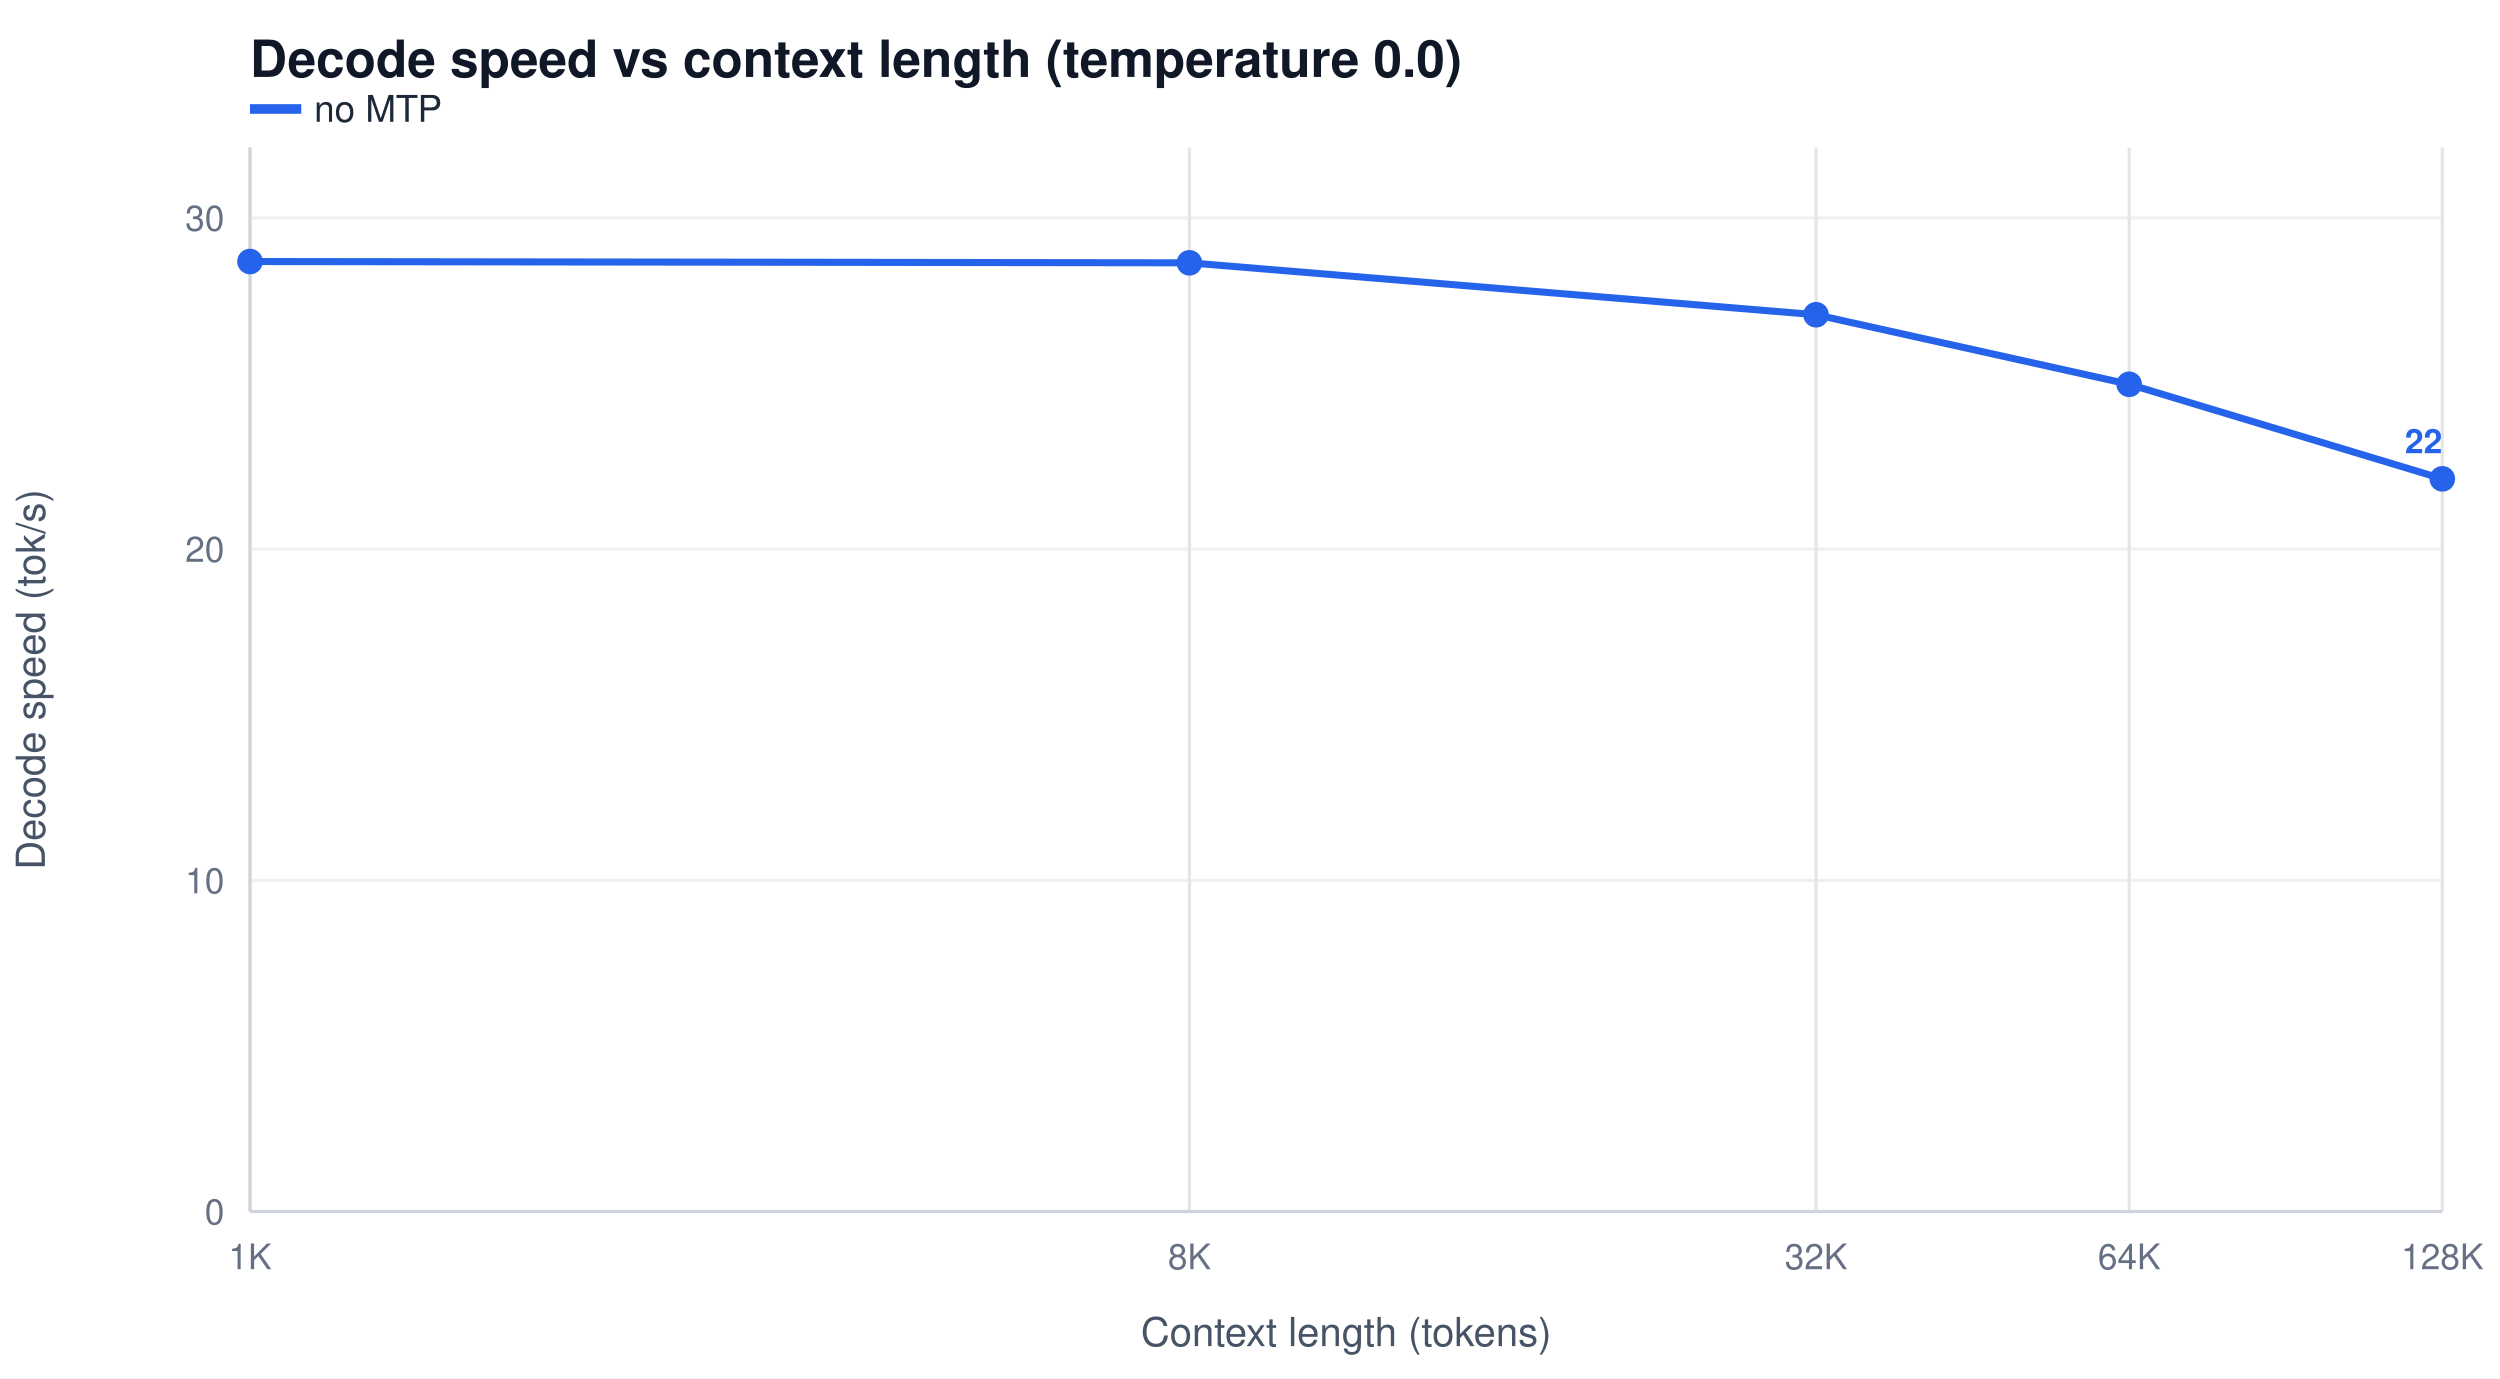
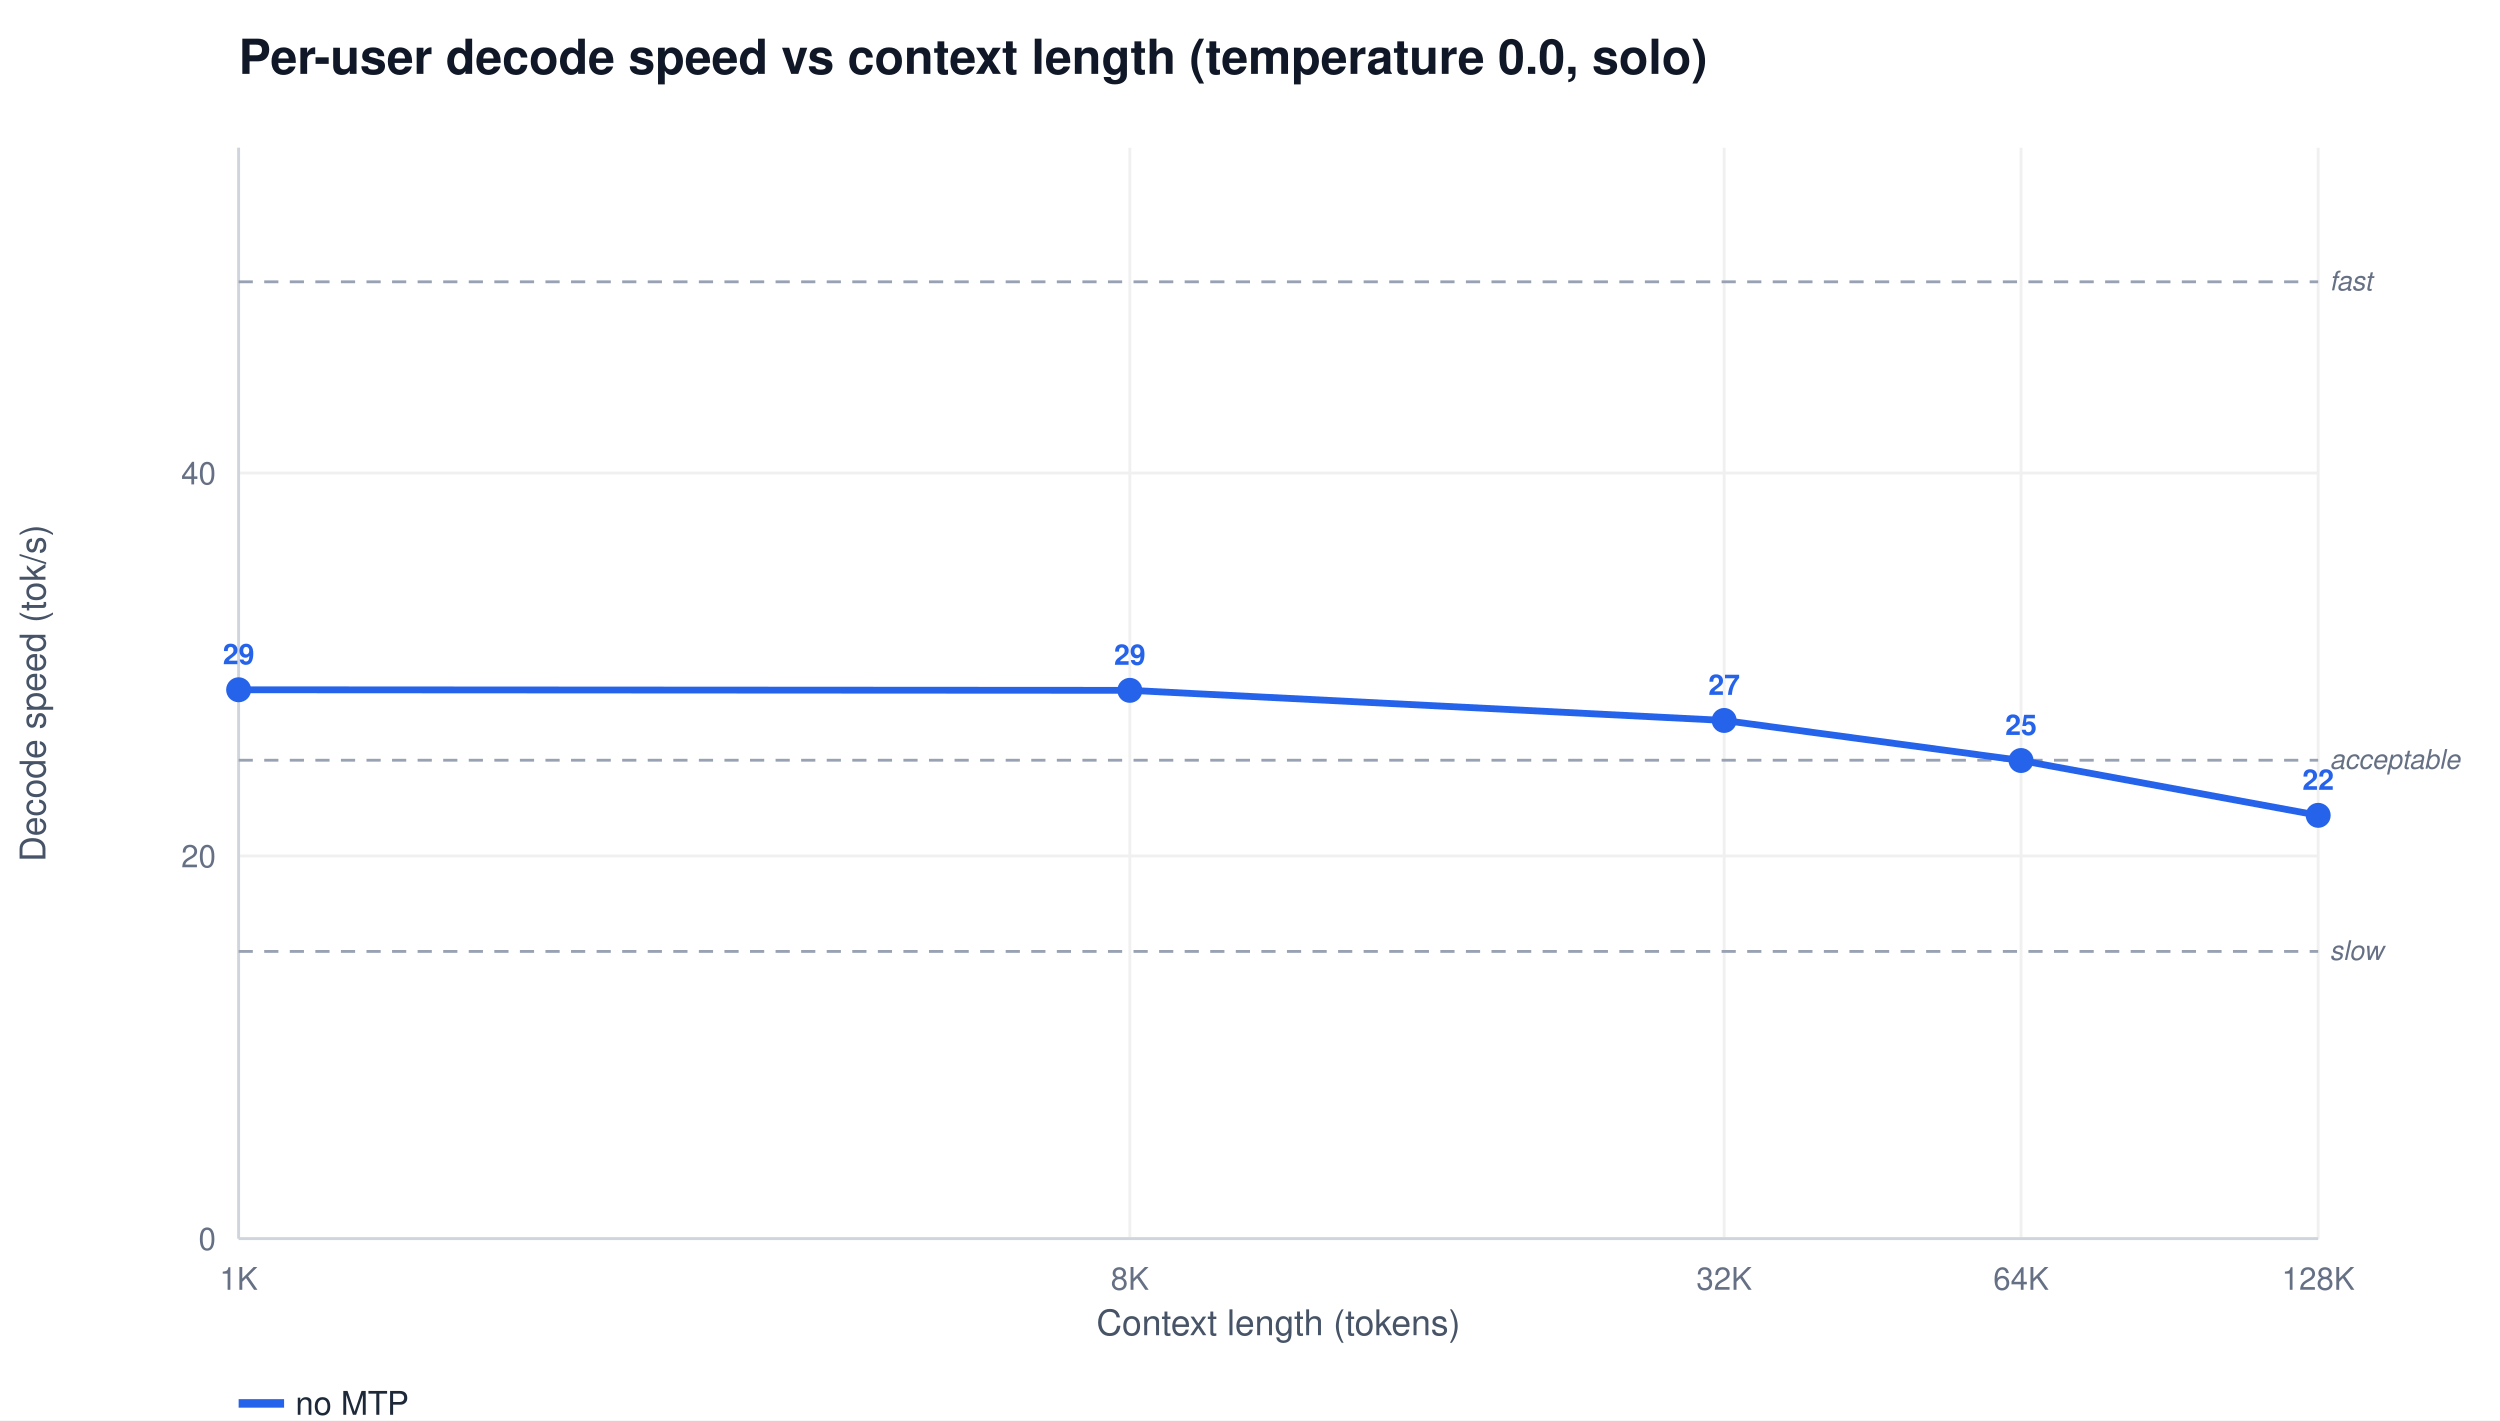
- <svg xmlns="http://www.w3.org/2000/svg" width="780" height="430" viewBox="0 0 780 430" font-family="Segoe UI, Helvetica, Arial, sans-serif">
-   <rect width="780" height="430" fill="#ffffff" />
-   <text x="78" y="24" font-size="16" font-weight="600" fill="#101828">Decode speed vs context length (temperature 0.0)</text>
-   <line x1="78" y1="378.0" x2="762" y2="378.0" stroke="#f0f0f0" stroke-width="1" />
-   <text x="70" y="382.0" font-size="11" fill="#667085" text-anchor="end">0</text>
-   <line x1="78" y1="274.7" x2="762" y2="274.7" stroke="#f0f0f0" stroke-width="1" />
-   <text x="70" y="278.7" font-size="11" fill="#667085" text-anchor="end">10</text>
-   <line x1="78" y1="171.3" x2="762" y2="171.3" stroke="#f0f0f0" stroke-width="1" />
-   <text x="70" y="175.3" font-size="11" fill="#667085" text-anchor="end">20</text>
-   <line x1="78" y1="68.0" x2="762" y2="68.0" stroke="#f0f0f0" stroke-width="1" />
-   <text x="70" y="72.0" font-size="11" fill="#667085" text-anchor="end">30</text>
-   <line x1="78.0" y1="46" x2="78.0" y2="378" stroke="#e5e5e5" stroke-width="1" />
-   <text x="78.0" y="396" font-size="11" fill="#667085" text-anchor="middle">1K</text>
-   <line x1="371.1" y1="46" x2="371.1" y2="378" stroke="#e5e5e5" stroke-width="1" />
-   <text x="371.1" y="396" font-size="11" fill="#667085" text-anchor="middle">8K</text>
-   <line x1="566.6" y1="46" x2="566.6" y2="378" stroke="#e5e5e5" stroke-width="1" />
-   <text x="566.6" y="396" font-size="11" fill="#667085" text-anchor="middle">32K</text>
-   <line x1="664.3" y1="46" x2="664.3" y2="378" stroke="#e5e5e5" stroke-width="1" />
-   <text x="664.3" y="396" font-size="11" fill="#667085" text-anchor="middle">64K</text>
-   <line x1="762.0" y1="46" x2="762.0" y2="378" stroke="#e5e5e5" stroke-width="1" />
-   <text x="762.0" y="396" font-size="11" fill="#667085" text-anchor="middle">128K</text>
-   <line x1="78" y1="378" x2="762" y2="378" stroke="#d0d5dd" stroke-width="1" />
-   <line x1="78" y1="46" x2="78" y2="378" stroke="#d0d5dd" stroke-width="1" />
-   <polyline points="78.0,81.6 371.1,82.0 566.6,98.2 664.3,119.9 762.0,149.4" fill="none" stroke="#2563eb" stroke-width="2.2" />
-   <circle cx="78.0" cy="81.6" r="4" fill="#2563eb" />
-   <circle cx="371.1" cy="82.0" r="4" fill="#2563eb" />
-   <circle cx="566.6" cy="98.2" r="4" fill="#2563eb" />
-   <circle cx="664.3" cy="119.9" r="4" fill="#2563eb" />
-   <circle cx="762.0" cy="149.4" r="4" fill="#2563eb" />
-   <text x="762.0" y="141.4" font-size="10.5" fill="#2563eb" text-anchor="end" font-weight="600">22</text>
-   <line x1="78" y1="34" x2="94" y2="34" stroke="#2563eb" stroke-width="3" />
-   <text x="98" y="38" font-size="11.5" fill="#1d2939">no MTP</text>
-   <text x="420" y="420" font-size="12.5" fill="#475467" text-anchor="middle">Context length (tokens)</text>
-   <text x="14" y="212" font-size="12.5" fill="#475467" text-anchor="middle" transform="rotate(-90 14 212)">Decode speed (tok/s)</text>
+ <svg xmlns="http://www.w3.org/2000/svg" width="880" height="500" viewBox="0 0 880 500" font-family="Segoe UI, Helvetica, Arial, sans-serif">
+   <rect width="880" height="500" fill="#ffffff" />
+   <text x="84" y="26" font-size="17" font-weight="600" fill="#101828">Per-user decode speed vs context length (temperature 0.0, solo)</text>
+   <line x1="84" y1="436.0" x2="816" y2="436.0" stroke="#f0f0f0" stroke-width="1" />
+   <text x="76" y="440.0" font-size="11" fill="#667085" text-anchor="end">0</text>
+   <line x1="84" y1="301.3" x2="816" y2="301.3" stroke="#f0f0f0" stroke-width="1" />
+   <text x="76" y="305.3" font-size="11" fill="#667085" text-anchor="end">20</text>
+   <line x1="84" y1="166.5" x2="816" y2="166.5" stroke="#f0f0f0" stroke-width="1" />
+   <text x="76" y="170.5" font-size="11" fill="#667085" text-anchor="end">40</text>
+   <line x1="84.0" y1="52" x2="84.0" y2="436" stroke="#f0f0f0" stroke-width="1" />
+   <text x="84.0" y="454" font-size="11" fill="#667085" text-anchor="middle">1K</text>
+   <line x1="397.7" y1="52" x2="397.7" y2="436" stroke="#f0f0f0" stroke-width="1" />
+   <text x="397.7" y="454" font-size="11" fill="#667085" text-anchor="middle">8K</text>
+   <line x1="606.9" y1="52" x2="606.9" y2="436" stroke="#f0f0f0" stroke-width="1" />
+   <text x="606.9" y="454" font-size="11" fill="#667085" text-anchor="middle">32K</text>
+   <line x1="711.4" y1="52" x2="711.4" y2="436" stroke="#f0f0f0" stroke-width="1" />
+   <text x="711.4" y="454" font-size="11" fill="#667085" text-anchor="middle">64K</text>
+   <line x1="816.0" y1="52" x2="816.0" y2="436" stroke="#f0f0f0" stroke-width="1" />
+   <text x="816.0" y="454" font-size="11" fill="#667085" text-anchor="middle">128K</text>
+   <line x1="84" y1="436" x2="816" y2="436" stroke="#d0d5dd" stroke-width="1" />
+   <line x1="84" y1="52" x2="84" y2="436" stroke="#d0d5dd" stroke-width="1" />
+   <line x1="84" y1="334.9" x2="816" y2="334.9" stroke="#98a2b3" stroke-width="1" stroke-dasharray="5 4" />
+   <text x="820" y="337.9" font-size="9.5" fill="#667085" font-style="italic">slow</text>
+   <line x1="84" y1="267.6" x2="816" y2="267.6" stroke="#98a2b3" stroke-width="1" stroke-dasharray="5 4" />
+   <text x="820" y="270.6" font-size="9.5" fill="#667085" font-style="italic">acceptable</text>
+   <line x1="84" y1="99.2" x2="816" y2="99.2" stroke="#98a2b3" stroke-width="1" stroke-dasharray="5 4" />
+   <text x="820" y="102.2" font-size="9.5" fill="#667085" font-style="italic">fast</text>
+   <polyline points="84.0,242.8 397.7,243.0 606.9,253.6 711.4,267.7 816.0,287.0" fill="none" stroke="#2563eb" stroke-width="2.4" />
+   <circle cx="84.0" cy="242.8" r="4.4" fill="#2563eb" />
+   <circle cx="397.7" cy="243.0" r="4.4" fill="#2563eb" />
+   <circle cx="606.9" cy="253.6" r="4.4" fill="#2563eb" />
+   <circle cx="711.4" cy="267.7" r="4.4" fill="#2563eb" />
+   <circle cx="816.0" cy="287.0" r="4.4" fill="#2563eb" />
+   <text x="84.0" y="233.8" font-size="10" fill="#2563eb" text-anchor="middle" font-weight="600">29</text>
+   <text x="397.7" y="234.0" font-size="10" fill="#2563eb" text-anchor="middle" font-weight="600">29</text>
+   <text x="606.9" y="244.6" font-size="10" fill="#2563eb" text-anchor="middle" font-weight="600">27</text>
+   <text x="711.4" y="258.7" font-size="10" fill="#2563eb" text-anchor="middle" font-weight="600">25</text>
+   <text x="816.0" y="278.0" font-size="10" fill="#2563eb" text-anchor="middle" font-weight="600">22</text>
+   <line x1="84" y1="494" x2="100" y2="494" stroke="#2563eb" stroke-width="3" />
+   <text x="104" y="498" font-size="11.5" fill="#1d2939">no MTP</text>
+   <text x="450" y="470" font-size="12.5" fill="#475467" text-anchor="middle">Context length (tokens)</text>
+   <text x="16" y="244" font-size="12.5" fill="#475467" text-anchor="middle" transform="rotate(-90 16 244)">Decode speed (tok/s)</text>
</svg>
